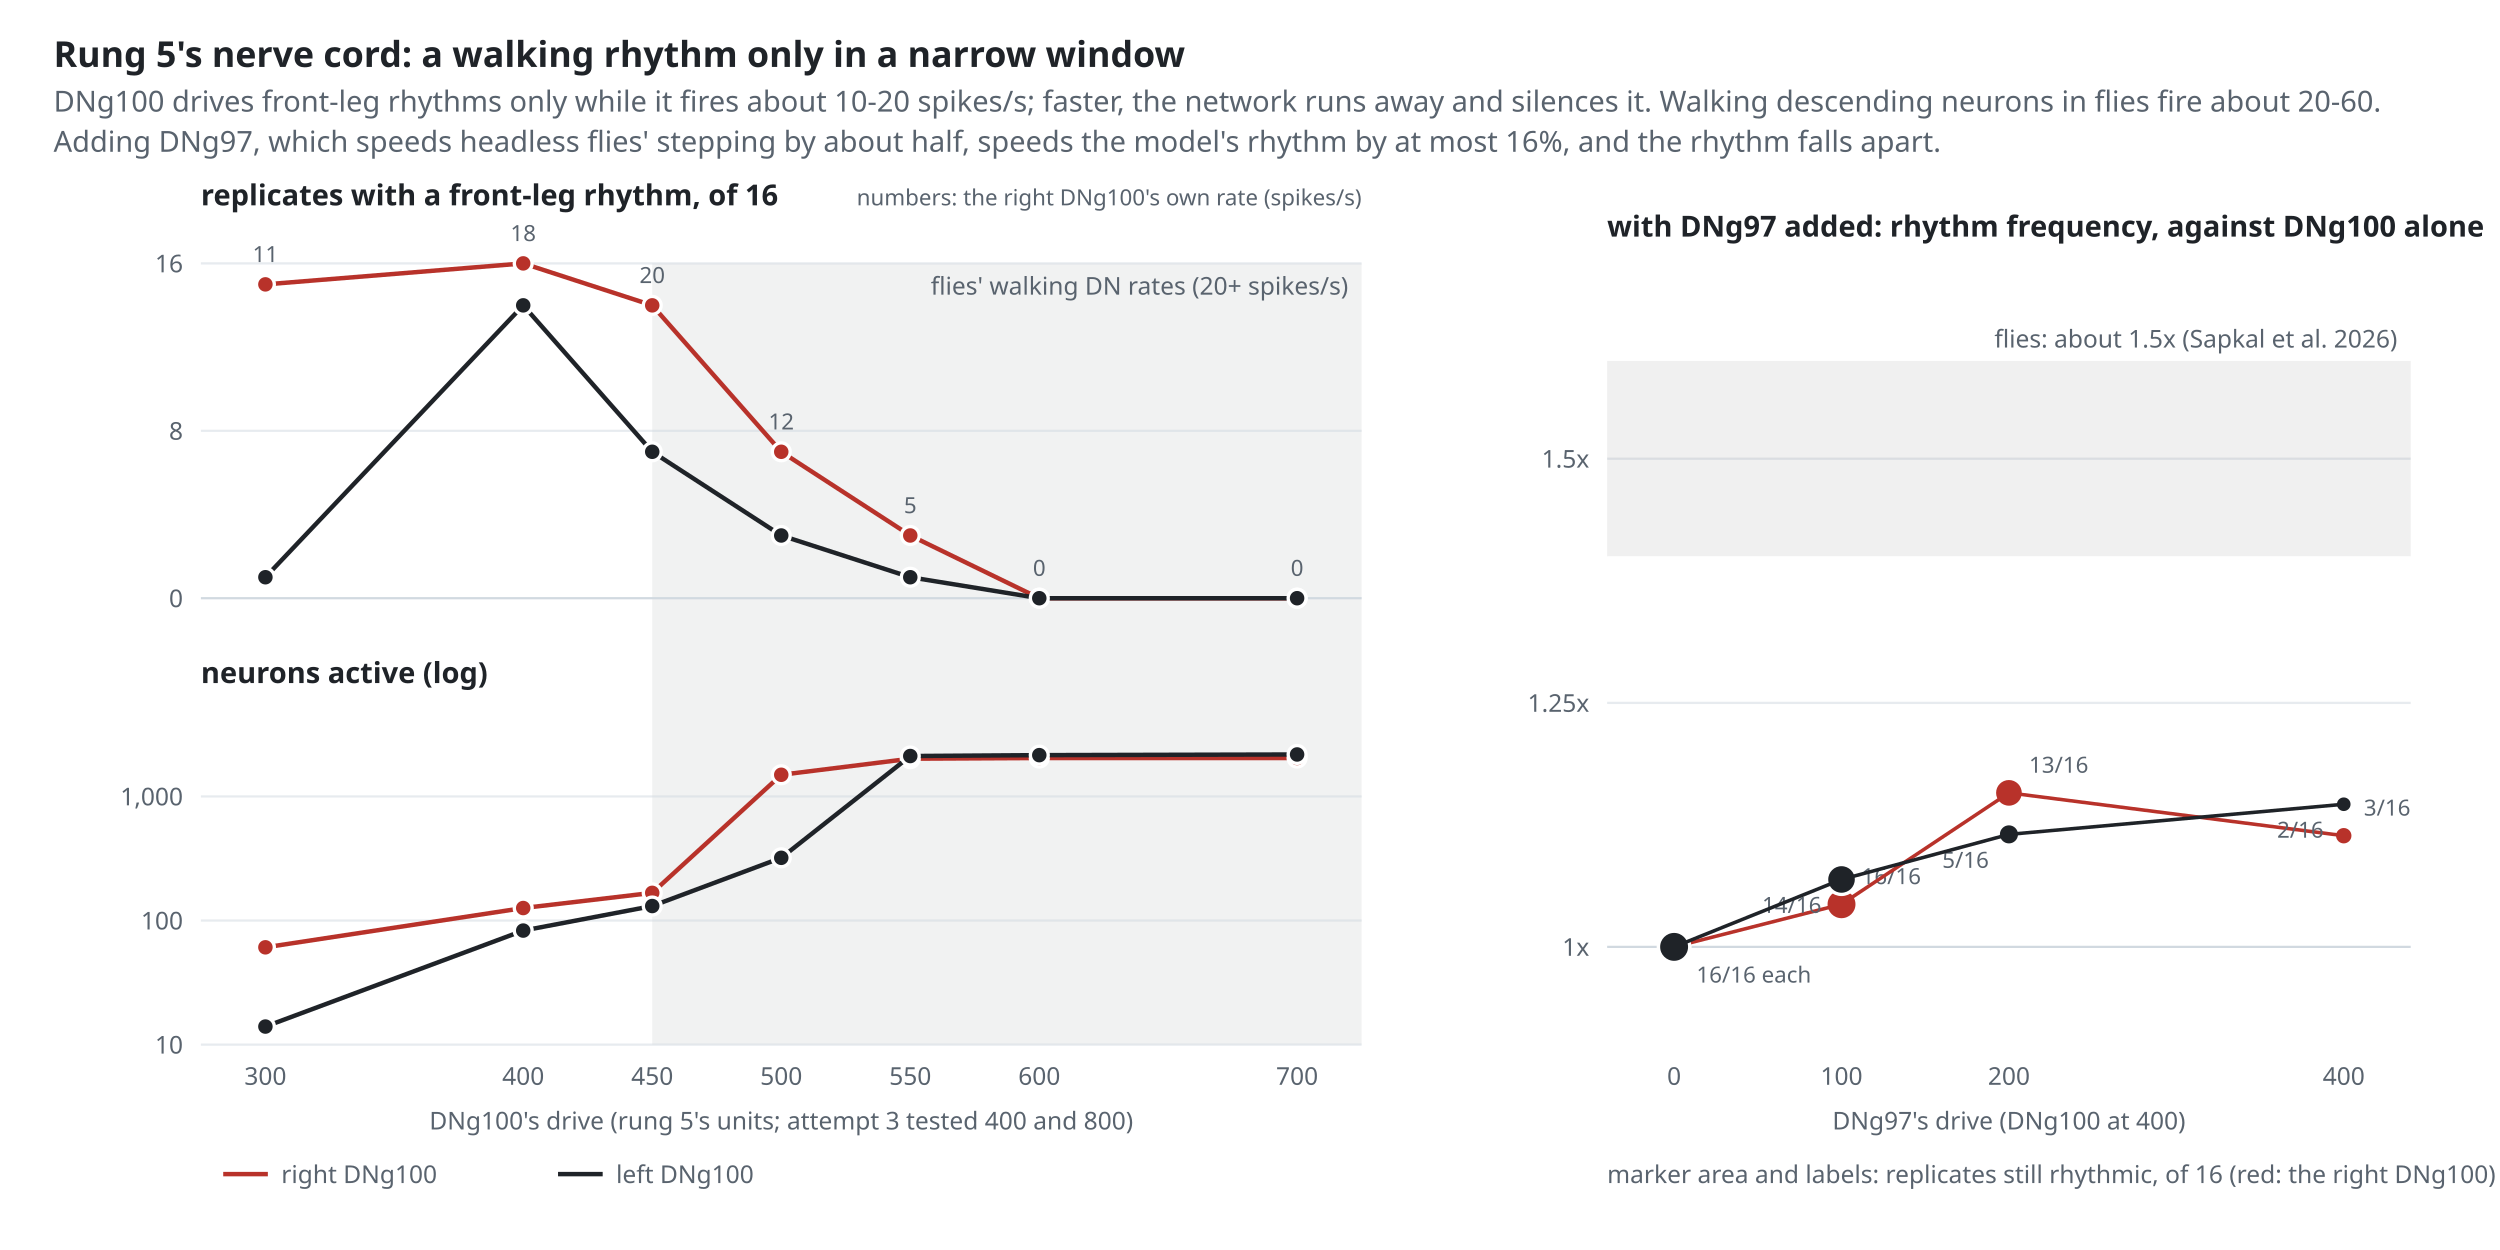
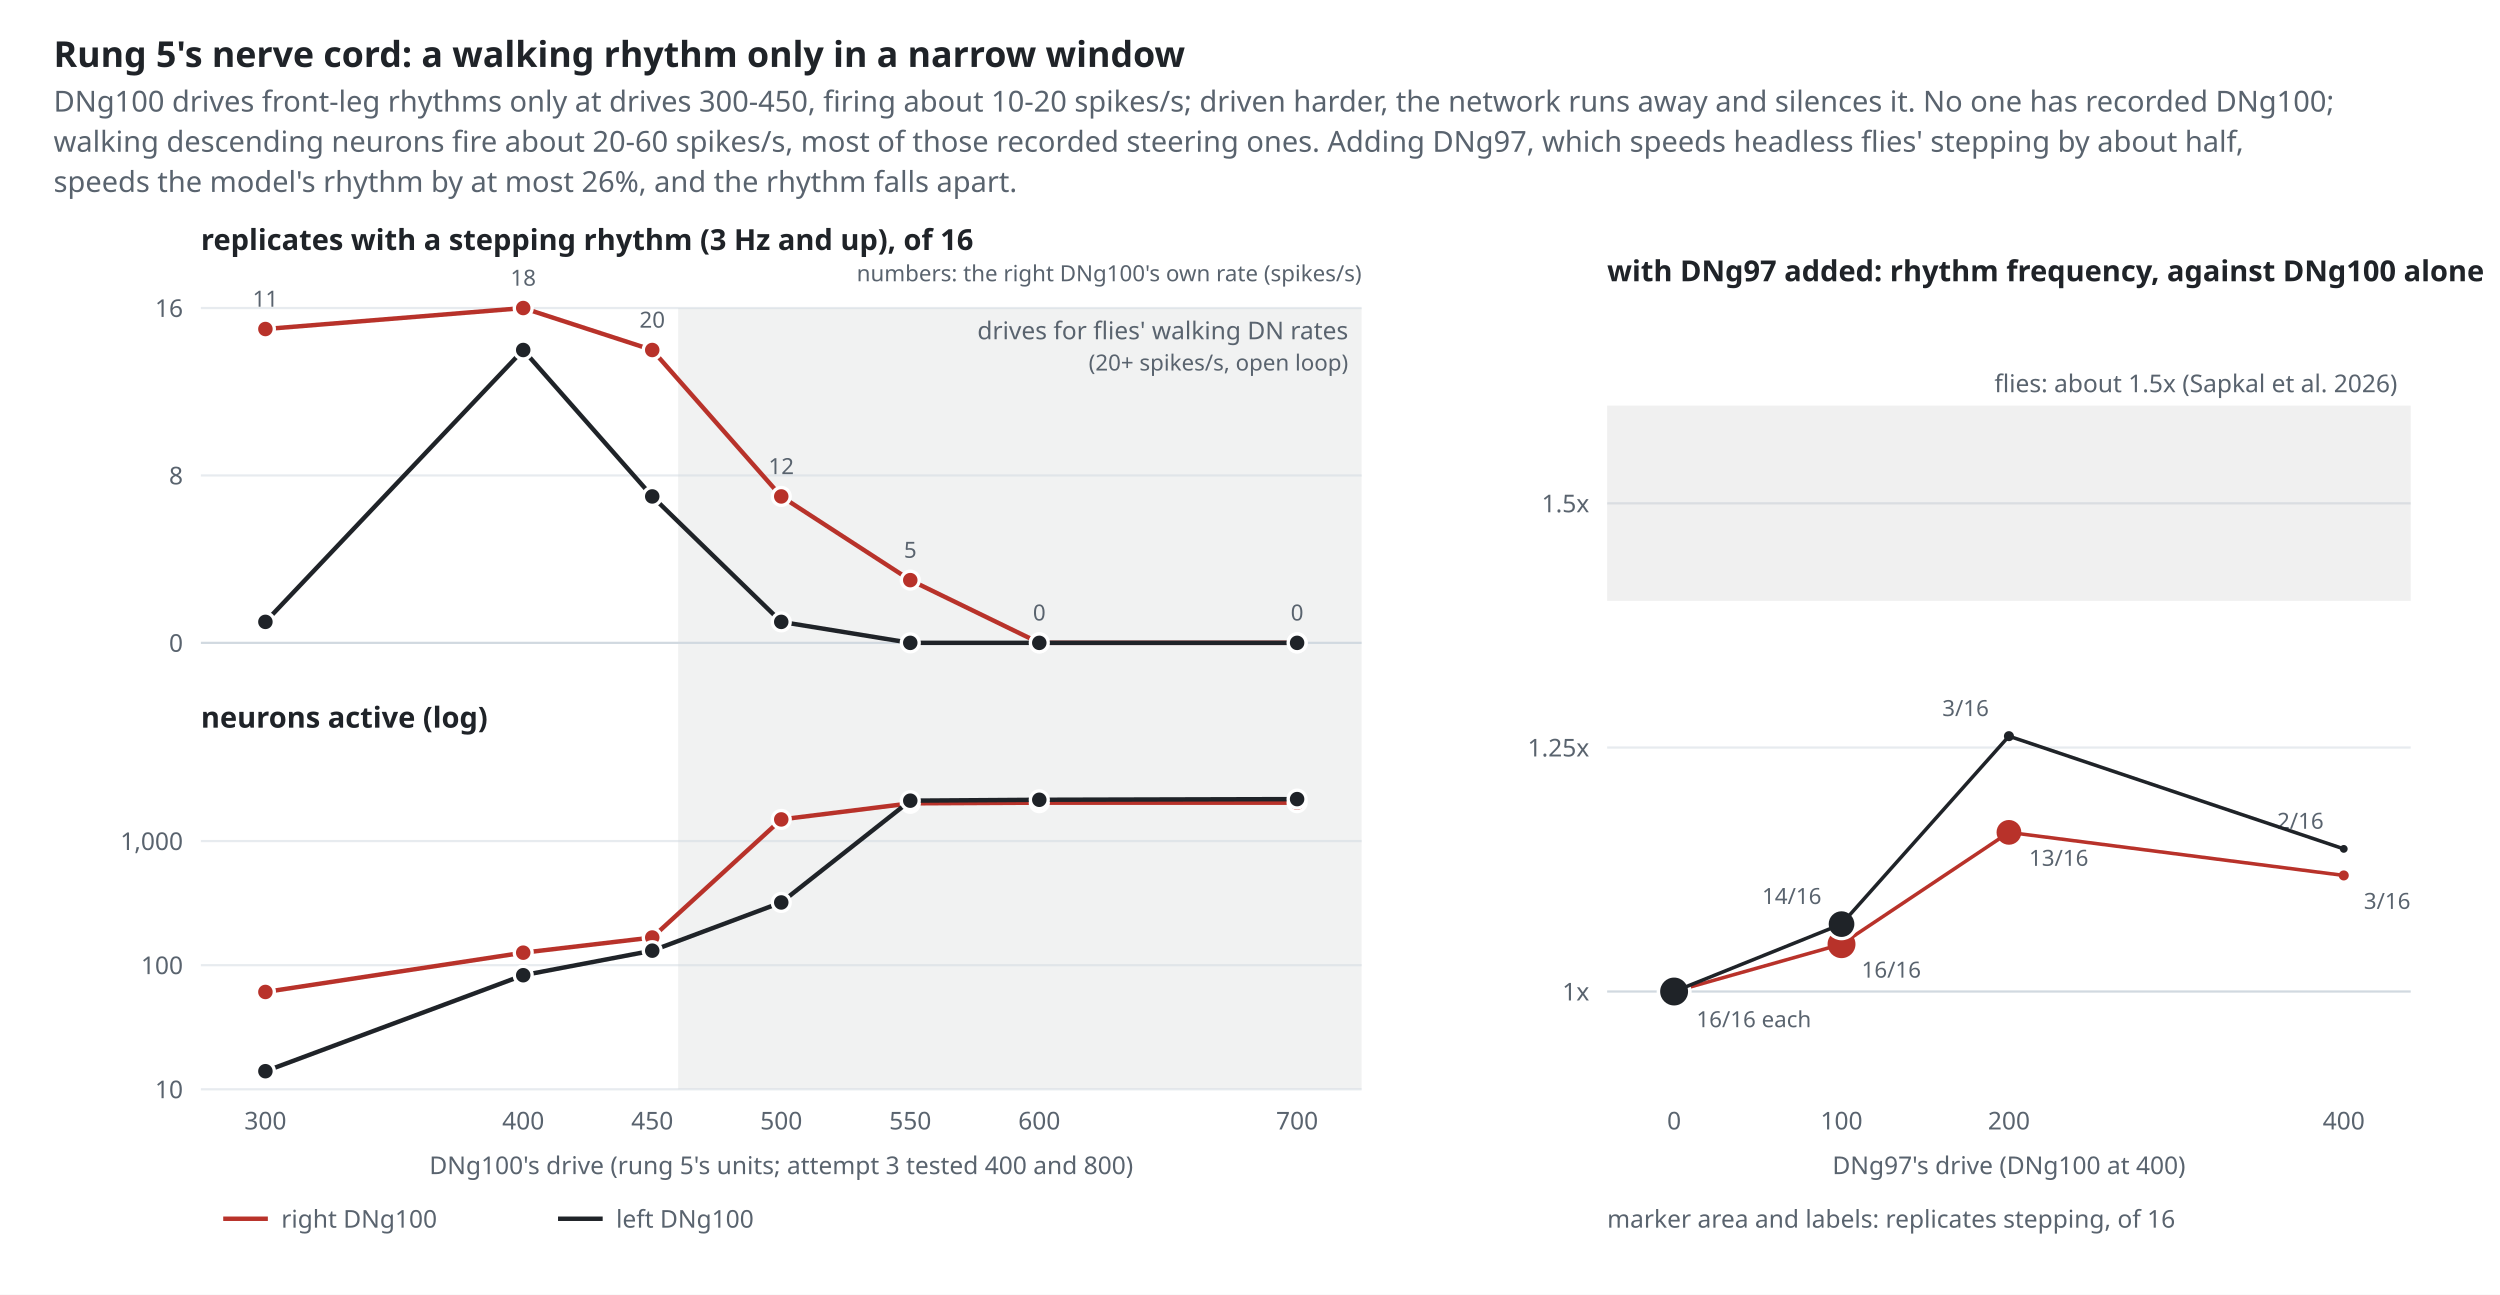
- <svg xmlns="http://www.w3.org/2000/svg" width="1120" height="560" viewBox="0 0 1120 560" role="img" aria-labelledby="t">
+ <svg xmlns="http://www.w3.org/2000/svg" width="1120" height="580" viewBox="0 0 1120 580" role="img" aria-labelledby="t">
  <style>
    text { font-family: -apple-system, BlinkMacSystemFont, 'Segoe UI', 'Noto Sans', Helvetica, Arial, sans-serif; }
    .lab { font-size: 16px; font-weight: 600; fill: #1f2328; }
    .val { font-size: 13px; font-weight: 600; fill: #1f2328; }
    .note { font-size: 13px; fill: #59636e; }
    .tick { font-size: 11px; fill: #59636e; }
    .tiny { font-size: 10px; fill: #59636e; }
    </style>
-   <rect width="1120" height="560" fill="#ffffff" />
+   <rect width="1120" height="580" fill="#ffffff" />
  <text x="24.0" y="30.0" class="lab" text-anchor="start">Rung 5's nerve cord: a walking rhythm only in a narrow window</text>
-   <text x="24.0" y="50.0" class="note" text-anchor="start">DNg100 drives front-leg rhythms only while it fires about 10-20 spikes/s; faster, the network runs away and silences it. Walking descending neurons in flies fire about 20-60.</text>
-   <text x="24.0" y="68.0" class="note" text-anchor="start">Adding DNg97, which speeds headless flies' stepping by about half, speeds the model's rhythm by at most 16%, and the rhythm falls apart.</text>
-   <rect x="292.2" y="118" width="317.8" height="350" fill="#1f2328" fill-opacity="0.06" />
-   <text x="604.0" y="132.0" class="tick" text-anchor="end">flies' walking DN rates (20+ spikes/s)</text>
-   <text x="90.0" y="92.0" class="val" text-anchor="start">replicates with a front-leg rhythm, of 16</text>
-   <text x="610.0" y="92.0" class="tiny" text-anchor="end">numbers: the right DNg100's own rate (spikes/s)</text>
-   <text x="90.0" y="306.0" class="val" text-anchor="start">neurons active (log)</text>
-   <line x1="90" y1="268.0" x2="610" y2="268.0" stroke="#d1d9e0" stroke-opacity="1" />
-   <text x="82.0" y="272.0" class="tick" text-anchor="end">0</text>
-   <line x1="90" y1="193.0" x2="610" y2="193.0" stroke="#d1d9e0" stroke-opacity="0.5" />
-   <text x="82.0" y="197.0" class="tick" text-anchor="end">8</text>
-   <line x1="90" y1="118.0" x2="610" y2="118.0" stroke="#d1d9e0" stroke-opacity="0.5" />
-   <text x="82.0" y="122.0" class="tick" text-anchor="end">16</text>
-   <line x1="90" y1="468.0" x2="610" y2="468.0" stroke="#d1d9e0" stroke-opacity="0.5" />
-   <text x="82.0" y="472.0" class="tick" text-anchor="end">10</text>
-   <line x1="90" y1="412.4" x2="610" y2="412.4" stroke="#d1d9e0" stroke-opacity="0.5" />
-   <text x="82.0" y="416.4" class="tick" text-anchor="end">100</text>
-   <line x1="90" y1="356.8" x2="610" y2="356.8" stroke="#d1d9e0" stroke-opacity="0.5" />
-   <text x="82.0" y="360.8" class="tick" text-anchor="end">1,000</text>
-   <text x="118.9" y="486.0" class="tick" text-anchor="middle">300</text>
-   <text x="234.4" y="486.0" class="tick" text-anchor="middle">400</text>
-   <text x="292.2" y="486.0" class="tick" text-anchor="middle">450</text>
-   <text x="350.0" y="486.0" class="tick" text-anchor="middle">500</text>
-   <text x="407.8" y="486.0" class="tick" text-anchor="middle">550</text>
-   <text x="465.6" y="486.0" class="tick" text-anchor="middle">600</text>
-   <text x="581.1" y="486.0" class="tick" text-anchor="middle">700</text>
-   <text x="350.0" y="506.0" class="tick" text-anchor="middle">DNg100's drive (rung 5's units; attempt 3 tested 400 and 800)</text>
-   <polyline points="118.9,127.4 234.4,118.0 292.2,136.8 350.0,202.4 407.8,239.9 465.6,268.0 581.1,268.0" fill="none" stroke="#b8322a" stroke-width="2" />
-   <polyline points="118.9,424.4 234.4,406.8 292.2,400.0 350.0,347.1 407.8,339.9 465.6,339.6 581.1,339.6" fill="none" stroke="#b8322a" stroke-width="2" />
-   <circle cx="118.9" cy="127.4" r="4" fill="#b8322a" stroke="#ffffff" stroke-width="1.5" />
-   <circle cx="118.9" cy="424.4" r="4" fill="#b8322a" stroke="#ffffff" stroke-width="1.5" />
-   <text x="118.9" y="117.4" class="tiny" text-anchor="middle">11</text>
-   <circle cx="234.4" cy="118.0" r="4" fill="#b8322a" stroke="#ffffff" stroke-width="1.5" />
-   <circle cx="234.4" cy="406.8" r="4" fill="#b8322a" stroke="#ffffff" stroke-width="1.5" />
-   <text x="234.4" y="108.0" class="tiny" text-anchor="middle">18</text>
-   <circle cx="292.2" cy="136.8" r="4" fill="#b8322a" stroke="#ffffff" stroke-width="1.5" />
-   <circle cx="292.2" cy="400.0" r="4" fill="#b8322a" stroke="#ffffff" stroke-width="1.5" />
-   <text x="292.2" y="126.8" class="tiny" text-anchor="middle">20</text>
-   <circle cx="350.0" cy="202.4" r="4" fill="#b8322a" stroke="#ffffff" stroke-width="1.5" />
-   <circle cx="350.0" cy="347.1" r="4" fill="#b8322a" stroke="#ffffff" stroke-width="1.5" />
-   <text x="350.0" y="192.4" class="tiny" text-anchor="middle">12</text>
-   <circle cx="407.8" cy="239.9" r="4" fill="#b8322a" stroke="#ffffff" stroke-width="1.5" />
-   <circle cx="407.8" cy="339.9" r="4" fill="#b8322a" stroke="#ffffff" stroke-width="1.5" />
-   <text x="407.8" y="229.9" class="tiny" text-anchor="middle">5</text>
-   <circle cx="465.6" cy="268.0" r="4" fill="#b8322a" stroke="#ffffff" stroke-width="1.5" />
-   <circle cx="465.6" cy="339.6" r="4" fill="#b8322a" stroke="#ffffff" stroke-width="1.5" />
-   <text x="465.6" y="258.0" class="tiny" text-anchor="middle">0</text>
-   <circle cx="581.1" cy="268.0" r="4" fill="#b8322a" stroke="#ffffff" stroke-width="1.5" />
-   <circle cx="581.1" cy="339.6" r="4" fill="#b8322a" stroke="#ffffff" stroke-width="1.5" />
-   <text x="581.1" y="258.0" class="tiny" text-anchor="middle">0</text>
-   <polyline points="118.9,258.6 234.4,136.8 292.2,202.4 350.0,239.9 407.8,258.6 465.6,268.0 581.1,268.0" fill="none" stroke="#1f2328" stroke-width="2" />
-   <polyline points="118.9,459.9 234.4,416.9 292.2,405.9 350.0,384.3 407.8,338.7 465.6,338.3 581.1,338.0" fill="none" stroke="#1f2328" stroke-width="2" />
-   <circle cx="118.9" cy="258.6" r="4" fill="#1f2328" stroke="#ffffff" stroke-width="1.5" />
-   <circle cx="118.9" cy="459.9" r="4" fill="#1f2328" stroke="#ffffff" stroke-width="1.5" />
-   <circle cx="234.4" cy="136.8" r="4" fill="#1f2328" stroke="#ffffff" stroke-width="1.5" />
-   <circle cx="234.4" cy="416.9" r="4" fill="#1f2328" stroke="#ffffff" stroke-width="1.5" />
-   <circle cx="292.2" cy="202.4" r="4" fill="#1f2328" stroke="#ffffff" stroke-width="1.5" />
-   <circle cx="292.2" cy="405.9" r="4" fill="#1f2328" stroke="#ffffff" stroke-width="1.5" />
-   <circle cx="350.0" cy="239.9" r="4" fill="#1f2328" stroke="#ffffff" stroke-width="1.5" />
-   <circle cx="350.0" cy="384.3" r="4" fill="#1f2328" stroke="#ffffff" stroke-width="1.5" />
-   <circle cx="407.8" cy="258.6" r="4" fill="#1f2328" stroke="#ffffff" stroke-width="1.5" />
-   <circle cx="407.8" cy="338.7" r="4" fill="#1f2328" stroke="#ffffff" stroke-width="1.5" />
-   <circle cx="465.6" cy="268.0" r="4" fill="#1f2328" stroke="#ffffff" stroke-width="1.5" />
-   <circle cx="465.6" cy="338.3" r="4" fill="#1f2328" stroke="#ffffff" stroke-width="1.5" />
-   <circle cx="581.1" cy="268.0" r="4" fill="#1f2328" stroke="#ffffff" stroke-width="1.5" />
-   <circle cx="581.1" cy="338.0" r="4" fill="#1f2328" stroke="#ffffff" stroke-width="1.5" />
-   <line x1="100" y1="526" x2="120" y2="526" stroke="#b8322a" stroke-width="2" />
-   <text x="126.0" y="530.0" class="tick" text-anchor="start">right DNg100</text>
-   <line x1="250" y1="526" x2="270" y2="526" stroke="#1f2328" stroke-width="2" />
-   <text x="276.0" y="530.0" class="tick" text-anchor="start">left DNg100</text>
-   <text x="720.0" y="106.0" class="val" text-anchor="start">with DNg97 added: rhythm frequency, against DNg100 alone</text>
-   <line x1="720" y1="424.2" x2="1080" y2="424.2" stroke="#d1d9e0" stroke-opacity="1" />
-   <text x="712.0" y="428.2" class="tick" text-anchor="end">1x</text>
-   <line x1="720" y1="314.9" x2="1080" y2="314.9" stroke="#d1d9e0" stroke-opacity="0.5" />
-   <text x="712.0" y="318.9" class="tick" text-anchor="end">1.25x</text>
-   <line x1="720" y1="205.5" x2="1080" y2="205.5" stroke="#d1d9e0" stroke-opacity="0.5" />
-   <text x="712.0" y="209.5" class="tick" text-anchor="end">1.5x</text>
-   <rect x="720" y="161.7" width="360" height="87.5" fill="#1f2328" fill-opacity="0.07" />
-   <text x="1074.0" y="155.7" class="tick" text-anchor="end">flies: about 1.5x (Sapkal et al. 2026)</text>
-   <text x="750.0" y="486.0" class="tick" text-anchor="middle">0</text>
-   <text x="825.0" y="486.0" class="tick" text-anchor="middle">100</text>
-   <text x="900.0" y="486.0" class="tick" text-anchor="middle">200</text>
-   <text x="1050.0" y="486.0" class="tick" text-anchor="middle">400</text>
-   <text x="900.0" y="506.0" class="tick" text-anchor="middle">DNg97's drive (DNg100 at 400)</text>
-   <circle cx="750.0" cy="424.2" r="7.0" fill="#b8322a" stroke="#ffffff" stroke-width="1.5" />
-   <circle cx="825.0" cy="405.1" r="7.0" fill="#b8322a" stroke="#ffffff" stroke-width="1.5" />
-   <text x="834.0" y="396.1" class="tiny" text-anchor="start">16/16</text>
-   <circle cx="900.0" cy="355.2" r="6.5" fill="#b8322a" stroke="#ffffff" stroke-width="1.5" />
-   <text x="909.0" y="346.2" class="tiny" text-anchor="start">13/16</text>
-   <circle cx="1050.0" cy="374.4" r="4.2" fill="#b8322a" stroke="#ffffff" stroke-width="1.5" />
-   <text x="1059.0" y="365.4" class="tiny" text-anchor="start">3/16</text>
-   <polyline points="750.0,424.2 825.0,405.1 900.0,355.2 1050.0,374.4" fill="none" stroke="#b8322a" stroke-width="1.6" />
-   <circle cx="750.0" cy="424.2" r="7.0" fill="#1f2328" stroke="#ffffff" stroke-width="1.5" />
-   <circle cx="825.0" cy="394.0" r="6.7" fill="#1f2328" stroke="#ffffff" stroke-width="1.5" />
-   <text x="816.0" y="409.0" class="tiny" text-anchor="end">14/16</text>
-   <circle cx="900.0" cy="373.8" r="4.8" fill="#1f2328" stroke="#ffffff" stroke-width="1.5" />
-   <text x="891.0" y="388.8" class="tiny" text-anchor="end">5/16</text>
-   <circle cx="1050.0" cy="360.3" r="3.8" fill="#1f2328" stroke="#ffffff" stroke-width="1.5" />
-   <text x="1041.0" y="375.3" class="tiny" text-anchor="end">2/16</text>
-   <polyline points="750.0,424.2 825.0,394.0 900.0,373.8 1050.0,360.3" fill="none" stroke="#1f2328" stroke-width="1.6" />
-   <text x="760.0" y="440.2" class="tiny" text-anchor="start">16/16 each</text>
-   <text x="720.0" y="530.0" class="tick" text-anchor="start">marker area and labels: replicates still rhythmic, of 16 (red: the right DNg100)</text>
+   <text x="24.0" y="50.0" class="note" text-anchor="start">DNg100 drives front-leg rhythms only at drives 300-450, firing about 10-20 spikes/s; driven harder, the network runs away and silences it. No one has recorded DNg100;</text>
+   <text x="24.0" y="68.0" class="note" text-anchor="start">walking descending neurons fire about 20-60 spikes/s, most of those recorded steering ones. Adding DNg97, which speeds headless flies' stepping by about half,</text>
+   <text x="24.0" y="86.0" class="note" text-anchor="start">speeds the model's rhythm by at most 26%, and the rhythm falls apart.</text>
+   <rect x="303.8" y="138" width="306.2" height="350" fill="#1f2328" fill-opacity="0.06" />
+   <text x="604.0" y="152.0" class="tick" text-anchor="end">drives for flies' walking DN rates</text>
+   <text x="604.0" y="166.0" class="tiny" text-anchor="end">(20+ spikes/s, open loop)</text>
+   <text x="90.0" y="112.0" class="val" text-anchor="start">replicates with a stepping rhythm (3 Hz and up), of 16</text>
+   <text x="610.0" y="126.0" class="tiny" text-anchor="end">numbers: the right DNg100's own rate (spikes/s)</text>
+   <text x="90.0" y="326.0" class="val" text-anchor="start">neurons active (log)</text>
+   <line x1="90" y1="288.0" x2="610" y2="288.0" stroke="#d1d9e0" stroke-opacity="1" />
+   <text x="82.0" y="292.0" class="tick" text-anchor="end">0</text>
+   <line x1="90" y1="213.0" x2="610" y2="213.0" stroke="#d1d9e0" stroke-opacity="0.5" />
+   <text x="82.0" y="217.0" class="tick" text-anchor="end">8</text>
+   <line x1="90" y1="138.0" x2="610" y2="138.0" stroke="#d1d9e0" stroke-opacity="0.5" />
+   <text x="82.0" y="142.0" class="tick" text-anchor="end">16</text>
+   <line x1="90" y1="488.0" x2="610" y2="488.0" stroke="#d1d9e0" stroke-opacity="0.5" />
+   <text x="82.0" y="492.0" class="tick" text-anchor="end">10</text>
+   <line x1="90" y1="432.4" x2="610" y2="432.4" stroke="#d1d9e0" stroke-opacity="0.5" />
+   <text x="82.0" y="436.4" class="tick" text-anchor="end">100</text>
+   <line x1="90" y1="376.8" x2="610" y2="376.8" stroke="#d1d9e0" stroke-opacity="0.5" />
+   <text x="82.0" y="380.8" class="tick" text-anchor="end">1,000</text>
+   <text x="118.9" y="506.0" class="tick" text-anchor="middle">300</text>
+   <text x="234.4" y="506.0" class="tick" text-anchor="middle">400</text>
+   <text x="292.2" y="506.0" class="tick" text-anchor="middle">450</text>
+   <text x="350.0" y="506.0" class="tick" text-anchor="middle">500</text>
+   <text x="407.8" y="506.0" class="tick" text-anchor="middle">550</text>
+   <text x="465.6" y="506.0" class="tick" text-anchor="middle">600</text>
+   <text x="581.1" y="506.0" class="tick" text-anchor="middle">700</text>
+   <text x="350.0" y="526.0" class="tick" text-anchor="middle">DNg100's drive (rung 5's units; attempt 3 tested 400 and 800)</text>
+   <polyline points="118.9,147.4 234.4,138.0 292.2,156.8 350.0,222.4 407.8,259.9 465.6,288.0 581.1,288.0" fill="none" stroke="#b8322a" stroke-width="2" />
+   <polyline points="118.9,444.4 234.4,426.8 292.2,420.0 350.0,367.1 407.8,359.9 465.6,359.6 581.1,359.6" fill="none" stroke="#b8322a" stroke-width="2" />
+   <circle cx="118.9" cy="147.4" r="4" fill="#b8322a" stroke="#ffffff" stroke-width="1.5" />
+   <circle cx="118.9" cy="444.4" r="4" fill="#b8322a" stroke="#ffffff" stroke-width="1.5" />
+   <text x="118.9" y="137.4" class="tiny" text-anchor="middle">11</text>
+   <circle cx="234.4" cy="138.0" r="4" fill="#b8322a" stroke="#ffffff" stroke-width="1.5" />
+   <circle cx="234.4" cy="426.8" r="4" fill="#b8322a" stroke="#ffffff" stroke-width="1.5" />
+   <text x="234.4" y="128.0" class="tiny" text-anchor="middle">18</text>
+   <circle cx="292.2" cy="156.8" r="4" fill="#b8322a" stroke="#ffffff" stroke-width="1.5" />
+   <circle cx="292.2" cy="420.0" r="4" fill="#b8322a" stroke="#ffffff" stroke-width="1.5" />
+   <text x="292.2" y="146.8" class="tiny" text-anchor="middle">20</text>
+   <circle cx="350.0" cy="222.4" r="4" fill="#b8322a" stroke="#ffffff" stroke-width="1.5" />
+   <circle cx="350.0" cy="367.1" r="4" fill="#b8322a" stroke="#ffffff" stroke-width="1.5" />
+   <text x="350.0" y="212.4" class="tiny" text-anchor="middle">12</text>
+   <circle cx="407.8" cy="259.9" r="4" fill="#b8322a" stroke="#ffffff" stroke-width="1.5" />
+   <circle cx="407.8" cy="359.9" r="4" fill="#b8322a" stroke="#ffffff" stroke-width="1.5" />
+   <text x="407.8" y="249.9" class="tiny" text-anchor="middle">5</text>
+   <circle cx="465.6" cy="288.0" r="4" fill="#b8322a" stroke="#ffffff" stroke-width="1.5" />
+   <circle cx="465.6" cy="359.6" r="4" fill="#b8322a" stroke="#ffffff" stroke-width="1.5" />
+   <text x="465.6" y="278.0" class="tiny" text-anchor="middle">0</text>
+   <circle cx="581.1" cy="288.0" r="4" fill="#b8322a" stroke="#ffffff" stroke-width="1.5" />
+   <circle cx="581.1" cy="359.6" r="4" fill="#b8322a" stroke="#ffffff" stroke-width="1.5" />
+   <text x="581.1" y="278.0" class="tiny" text-anchor="middle">0</text>
+   <polyline points="118.9,278.6 234.4,156.8 292.2,222.4 350.0,278.6 407.8,288.0 465.6,288.0 581.1,288.0" fill="none" stroke="#1f2328" stroke-width="2" />
+   <polyline points="118.9,479.9 234.4,436.9 292.2,425.9 350.0,404.3 407.8,358.7 465.6,358.3 581.1,358.0" fill="none" stroke="#1f2328" stroke-width="2" />
+   <circle cx="118.9" cy="278.6" r="4" fill="#1f2328" stroke="#ffffff" stroke-width="1.5" />
+   <circle cx="118.9" cy="479.9" r="4" fill="#1f2328" stroke="#ffffff" stroke-width="1.5" />
+   <circle cx="234.4" cy="156.8" r="4" fill="#1f2328" stroke="#ffffff" stroke-width="1.5" />
+   <circle cx="234.4" cy="436.9" r="4" fill="#1f2328" stroke="#ffffff" stroke-width="1.5" />
+   <circle cx="292.2" cy="222.4" r="4" fill="#1f2328" stroke="#ffffff" stroke-width="1.5" />
+   <circle cx="292.2" cy="425.9" r="4" fill="#1f2328" stroke="#ffffff" stroke-width="1.5" />
+   <circle cx="350.0" cy="278.6" r="4" fill="#1f2328" stroke="#ffffff" stroke-width="1.5" />
+   <circle cx="350.0" cy="404.3" r="4" fill="#1f2328" stroke="#ffffff" stroke-width="1.5" />
+   <circle cx="407.8" cy="288.0" r="4" fill="#1f2328" stroke="#ffffff" stroke-width="1.5" />
+   <circle cx="407.8" cy="358.7" r="4" fill="#1f2328" stroke="#ffffff" stroke-width="1.5" />
+   <circle cx="465.6" cy="288.0" r="4" fill="#1f2328" stroke="#ffffff" stroke-width="1.5" />
+   <circle cx="465.6" cy="358.3" r="4" fill="#1f2328" stroke="#ffffff" stroke-width="1.5" />
+   <circle cx="581.1" cy="288.0" r="4" fill="#1f2328" stroke="#ffffff" stroke-width="1.5" />
+   <circle cx="581.1" cy="358.0" r="4" fill="#1f2328" stroke="#ffffff" stroke-width="1.5" />
+   <line x1="100" y1="546" x2="120" y2="546" stroke="#b8322a" stroke-width="2" />
+   <text x="126.0" y="550.0" class="tick" text-anchor="start">right DNg100</text>
+   <line x1="250" y1="546" x2="270" y2="546" stroke="#1f2328" stroke-width="2" />
+   <text x="276.0" y="550.0" class="tick" text-anchor="start">left DNg100</text>
+   <text x="720.0" y="126.0" class="val" text-anchor="start">with DNg97 added: rhythm frequency, against DNg100 alone</text>
+   <line x1="720" y1="444.2" x2="1080" y2="444.2" stroke="#d1d9e0" stroke-opacity="1" />
+   <text x="712.0" y="448.2" class="tick" text-anchor="end">1x</text>
+   <line x1="720" y1="334.9" x2="1080" y2="334.9" stroke="#d1d9e0" stroke-opacity="0.5" />
+   <text x="712.0" y="338.9" class="tick" text-anchor="end">1.25x</text>
+   <line x1="720" y1="225.5" x2="1080" y2="225.5" stroke="#d1d9e0" stroke-opacity="0.5" />
+   <text x="712.0" y="229.5" class="tick" text-anchor="end">1.5x</text>
+   <rect x="720" y="181.7" width="360" height="87.5" fill="#1f2328" fill-opacity="0.07" />
+   <text x="1074.0" y="175.7" class="tick" text-anchor="end">flies: about 1.5x (Sapkal et al. 2026)</text>
+   <text x="750.0" y="506.0" class="tick" text-anchor="middle">0</text>
+   <text x="825.0" y="506.0" class="tick" text-anchor="middle">100</text>
+   <text x="900.0" y="506.0" class="tick" text-anchor="middle">200</text>
+   <text x="1050.0" y="506.0" class="tick" text-anchor="middle">400</text>
+   <text x="900.0" y="526.0" class="tick" text-anchor="middle">DNg97's drive (DNg100 at 400)</text>
+   <circle cx="750.0" cy="444.2" r="7.0" fill="#b8322a" stroke="#ffffff" stroke-width="1.5" />
+   <circle cx="825.0" cy="423.0" r="7.0" fill="#b8322a" stroke="#ffffff" stroke-width="1.5" />
+   <text x="834.0" y="438.0" class="tiny" text-anchor="start">16/16</text>
+   <circle cx="900.0" cy="372.9" r="6.3" fill="#b8322a" stroke="#ffffff" stroke-width="1.5" />
+   <text x="909.0" y="387.9" class="tiny" text-anchor="start">13/16</text>
+   <circle cx="1050.0" cy="392.2" r="3.0" fill="#b8322a" stroke="#ffffff" stroke-width="1.5" />
+   <text x="1059.0" y="407.2" class="tiny" text-anchor="start">3/16</text>
+   <polyline points="750.0,444.2 825.0,423.0 900.0,372.9 1050.0,392.2" fill="none" stroke="#b8322a" stroke-width="1.6" />
+   <circle cx="750.0" cy="444.2" r="7.0" fill="#1f2328" stroke="#ffffff" stroke-width="1.5" />
+   <circle cx="825.0" cy="414.0" r="6.5" fill="#1f2328" stroke="#ffffff" stroke-width="1.5" />
+   <text x="816.0" y="405.0" class="tiny" text-anchor="end">14/16</text>
+   <circle cx="900.0" cy="329.8" r="3.0" fill="#1f2328" stroke="#ffffff" stroke-width="1.5" />
+   <text x="891.0" y="320.8" class="tiny" text-anchor="end">3/16</text>
+   <circle cx="1050.0" cy="380.3" r="2.5" fill="#1f2328" stroke="#ffffff" stroke-width="1.5" />
+   <text x="1041.0" y="371.3" class="tiny" text-anchor="end">2/16</text>
+   <polyline points="750.0,444.2 825.0,414.0 900.0,329.8 1050.0,380.3" fill="none" stroke="#1f2328" stroke-width="1.6" />
+   <text x="760.0" y="460.2" class="tiny" text-anchor="start">16/16 each</text>
+   <text x="720.0" y="550.0" class="tick" text-anchor="start">marker area and labels: replicates stepping, of 16</text>
</svg>
